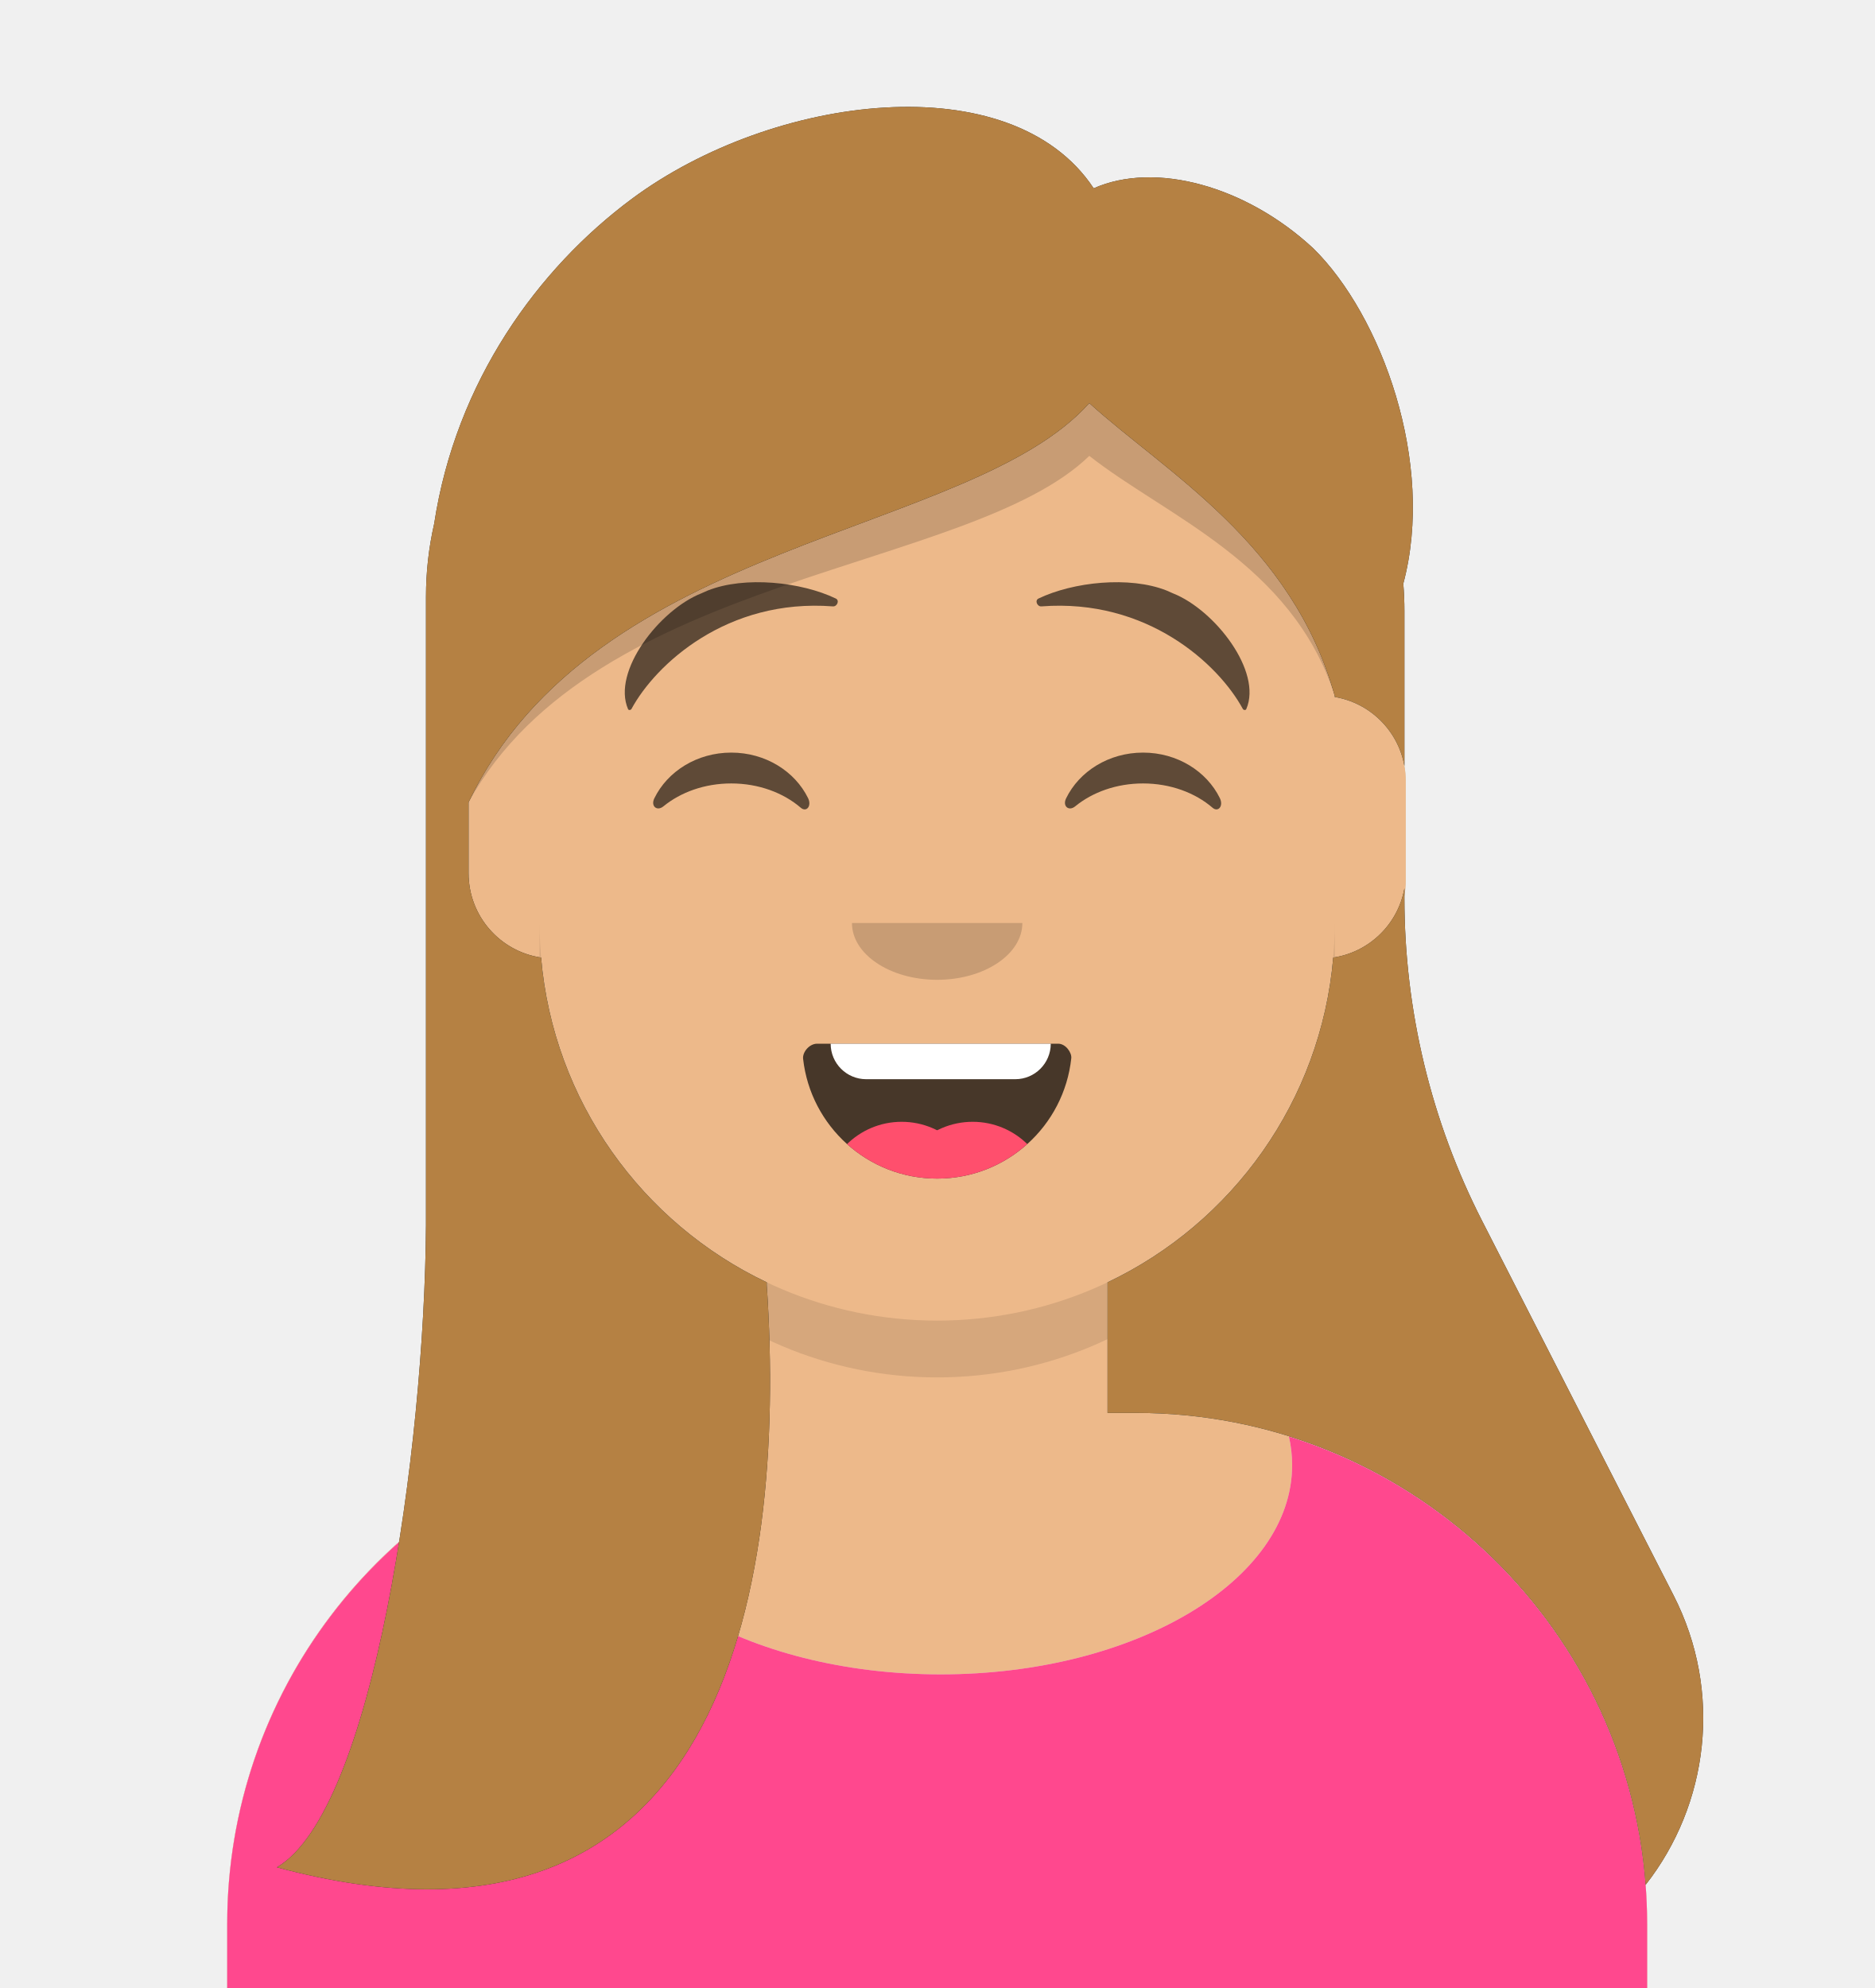
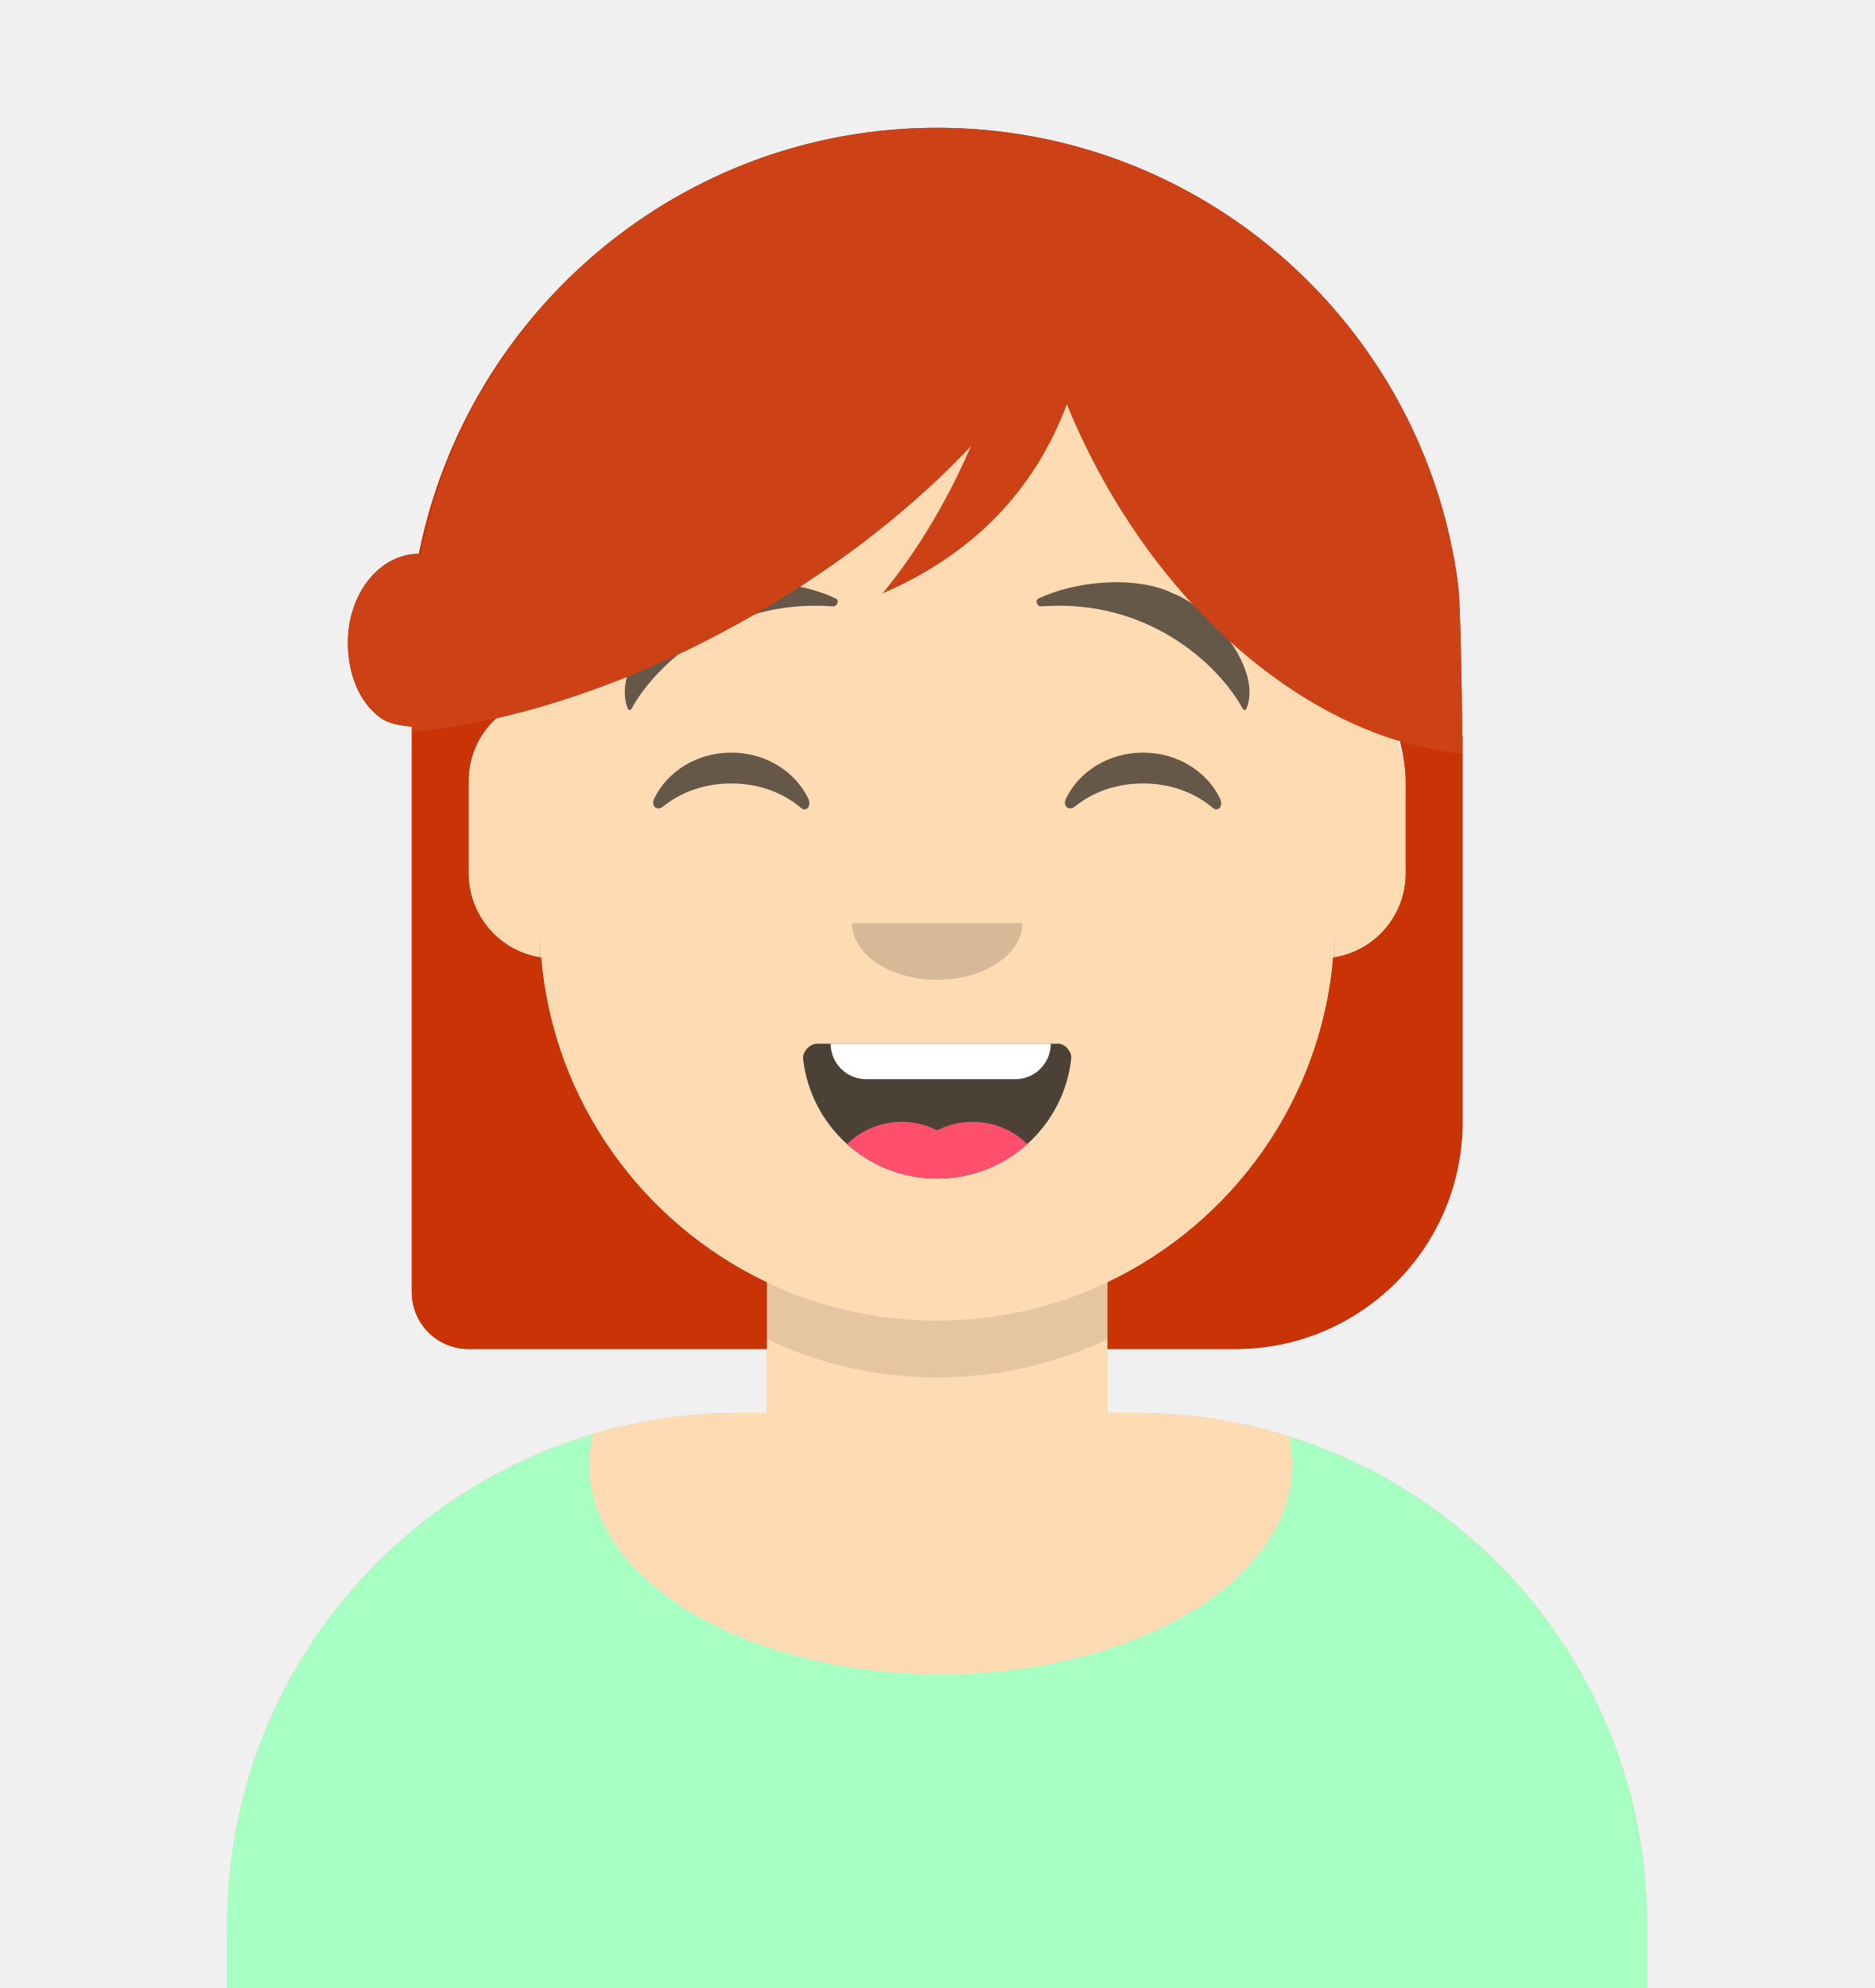
<svg xmlns="http://www.w3.org/2000/svg" xmlns:xlink="http://www.w3.org/1999/xlink" width="264px" height="280px" viewBox="0 0 264 280" version="1.1">
  <defs>
-     <circle id="react-path-9935779" cx="120" cy="120" r="120" />
-     <path d="M12,160 C12,226.274 65.726,280 132,280 C198.274,280 252,226.274 252,160 L264,160 L264,-1.42108547e-14 L-3.19744231e-14,-1.42108547e-14 L-3.19744231e-14,160 L12,160 Z" id="react-path-9935780" />
-     <path d="M124,144.611 L124,163 L128,163 L128,163 C167.765,163 200,195.235 200,235 L200,244 L0,244 L0,235 C-4.86974701e-15,195.235 32.235,163 72,163 L72,163 L76,163 L76,144.611 C58.763,136.422 46.372,119.687 44.305,99.881 C38.48,99.058 34,94.052 34,88 L34,74 C34,68.054 38.325,63.118 44,62.166 L44,56 L44,56 C44,25.072 69.072,5.68137151e-15 100,0 L100,0 L100,0 C130.928,-5.68137151e-15 156,25.072 156,56 L156,62.166 C161.675,63.118 166,68.054 166,74 L166,88 C166,94.052 161.52,99.058 155.695,99.881 C153.628,119.687 141.237,136.422 124,144.611 Z" id="react-path-9935781" />
+     <circle id="react-path-1422727" cx="120" cy="120" r="120" />
+     <path d="M12,160 C12,226.274 65.726,280 132,280 C198.274,280 252,226.274 252,160 L264,160 L264,-1.42108547e-14 L-3.19744231e-14,-1.42108547e-14 L-3.19744231e-14,160 L12,160 Z" id="react-path-1422728" />
+     <path d="M124,144.611 L124,163 L128,163 L128,163 C167.765,163 200,195.235 200,235 L200,244 L0,244 L0,235 C-4.86974701e-15,195.235 32.235,163 72,163 L72,163 L76,163 L76,144.611 C58.763,136.422 46.372,119.687 44.305,99.881 C38.48,99.058 34,94.052 34,88 L34,74 C34,68.054 38.325,63.118 44,62.166 L44,56 L44,56 C44,25.072 69.072,5.68137151e-15 100,0 L100,0 L100,0 C130.928,-5.68137151e-15 156,25.072 156,56 L156,62.166 C161.675,63.118 166,68.054 166,74 L166,88 C166,94.052 161.52,99.058 155.695,99.881 C153.628,119.687 141.237,136.422 124,144.611 Z" id="react-path-1422729" />
  </defs>
  <g id="Avataaar" stroke="none" stroke-width="1" fill="none" fill-rule="evenodd">
    <g transform="translate(-825, -1100)" id="Avataaar/Circle">
      <g transform="translate(825, 1100)">
        <g id="Mask" />
-         <g id="Avataaar" stroke-width="1" fill-rule="evenodd" mask="url(#react-mask-9935783)">
+         <g id="Avataaar" stroke-width="1" fill-rule="evenodd" mask="url(#react-mask-1422731)">
          <g id="Body" transform="translate(32, 36)">
-             <mask id="react-mask-9935784" fill="white">
-               <use xlink:href="#react-path-9935781" />
+             <mask id="react-mask-1422732" fill="white">
+               <use xlink:href="#react-path-1422729" />
            </mask>
-             <use fill="#D0C6AC" xlink:href="#react-path-9935781" />
-             <g id="Skin/👶🏽-03-Brown" mask="url(#react-mask-9935784)" fill="#EDB98A">
+             <use fill="#D0C6AC" xlink:href="#react-path-1422729" />
+             <g id="Skin/👶🏽-03-Brown" mask="url(#react-mask-1422732)" fill="#FFDBB4">
              <g transform="translate(0, 0)" id="Color">
                <rect x="0" y="0" width="264" height="280" />
              </g>
            </g>
-             <path d="M156,79 L156,102 C156,132.928 130.928,158 100,158 C69.072,158 44,132.928 44,102 L44,79 L44,94 C44,124.928 69.072,150 100,150 C130.928,150 156,124.928 156,94 L156,79 Z" id="Neck-Shadow" fill-opacity="0.1" fill="#000000" mask="url(#react-mask-9935784)" />
+             <path d="M156,79 L156,102 C156,132.928 130.928,158 100,158 C69.072,158 44,132.928 44,102 L44,79 L44,94 C44,124.928 69.072,150 100,150 C130.928,150 156,124.928 156,94 L156,79 Z" id="Neck-Shadow" fill-opacity="0.1" fill="#000000" mask="url(#react-mask-1422732)" />
          </g>
          <g id="Clothing/Shirt-Scoop-Neck" transform="translate(0, 170)">
            <defs>
-               <path d="M181.544,32.33 C210.784,41.488 232,68.792 232,101.052 L232,110 L32,110 L32,101.052 C32,68.397 53.739,40.82 83.534,32.002 C83.182,33.42 83,34.871 83,36.348 C83,52.629 105.162,65.828 132.5,65.828 C159.838,65.828 182,52.629 182,36.348 C182,34.985 181.845,33.644 181.544,32.33 Z" id="react-path-9935785" />
+               <path d="M181.544,32.33 C210.784,41.488 232,68.792 232,101.052 L232,110 L32,110 L32,101.052 C32,68.397 53.739,40.82 83.534,32.002 C83.182,33.42 83,34.871 83,36.348 C83,52.629 105.162,65.828 132.5,65.828 C159.838,65.828 182,52.629 182,36.348 C182,34.985 181.845,33.644 181.544,32.33 Z" id="react-path-1422733" />
            </defs>
-             <mask id="react-mask-9935786" fill="white">
-               <use xlink:href="#react-path-9935785" />
+             <mask id="react-mask-1422734" fill="white">
+               <use xlink:href="#react-path-1422733" />
            </mask>
-             <use id="Clothes" fill="#E6E6E6" fill-rule="evenodd" xlink:href="#react-path-9935785" />
-             <g id="Color/Palette/Gray-01" mask="url(#react-mask-9935786)" fill-rule="evenodd" fill="#FF488E">
+             <use id="Clothes" fill="#E6E6E6" fill-rule="evenodd" xlink:href="#react-path-1422733" />
+             <g id="Color/Palette/Gray-01" mask="url(#react-mask-1422734)" fill-rule="evenodd" fill="#A7FFC4">
              <rect id="🖍Color" x="0" y="0" width="264" height="110" />
            </g>
          </g>
          <g id="Face" transform="translate(76, 82)" fill="#000000">
            <g id="Mouth/Smile" transform="translate(2, 52)">
              <defs>
-                 <path d="M35.118,15.128 C36.176,24.62 44.226,32 54,32 C63.804,32 71.874,24.574 72.892,15.04 C72.974,14.273 72.117,13 71.043,13 C56.149,13 44.738,13 37.087,13 C36.007,13 35.012,14.178 35.118,15.128 Z" id="react-path-9935787" />
+                 <path d="M35.118,15.128 C36.176,24.62 44.226,32 54,32 C63.804,32 71.874,24.574 72.892,15.04 C72.974,14.273 72.117,13 71.043,13 C56.149,13 44.738,13 37.087,13 C36.007,13 35.012,14.178 35.118,15.128 Z" id="react-path-2171212" />
              </defs>
-               <mask id="react-mask-9935788" fill="white">
-                 <use xlink:href="#react-path-9935787" />
+               <mask id="react-mask-2171213" fill="white">
+                 <use xlink:href="#react-path-2171212" />
              </mask>
-               <use id="Mouth" fill-opacity="0.7" fill="#000000" fill-rule="evenodd" xlink:href="#react-path-9935787" />
-               <rect id="Teeth" fill="#FFFFFF" fill-rule="evenodd" mask="url(#react-mask-9935788)" x="39" y="2" width="31" height="16" rx="5" />
-               <g id="Tongue" stroke-width="1" fill-rule="evenodd" mask="url(#react-mask-9935788)" fill="#FF4F6D">
+               <use id="Mouth" fill-opacity="0.7" fill="#000000" fill-rule="evenodd" xlink:href="#react-path-2171212" />
+               <rect id="Teeth" fill="#FFFFFF" fill-rule="evenodd" mask="url(#react-mask-2171213)" x="39" y="2" width="31" height="16" rx="5" />
+               <g id="Tongue" stroke-width="1" fill-rule="evenodd" mask="url(#react-mask-2171213)" fill="#FF4F6D">
                <g transform="translate(38, 24)">
                  <circle cx="11" cy="11" r="11" />
                  <circle cx="21" cy="11" r="11" />
                </g>
              </g>
            </g>
            <g id="Nose/Default" transform="translate(28, 40)" fill-opacity="0.16">
              <path d="M16,8 C16,12.418 21.373,16 28,16 L28,16 C34.627,16 40,12.418 40,8" id="Nose" />
            </g>
            <g id="Eyes/Happy-😁" transform="translate(0, 8)" fill-opacity="0.6">
              <path d="M16.16,22.447 C18.007,18.649 22.164,16 26.998,16 C31.814,16 35.959,18.63 37.815,22.407 C38.367,23.529 37.582,24.447 36.791,23.767 C34.34,21.66 30.859,20.344 26.998,20.344 C23.257,20.344 19.874,21.579 17.438,23.572 C16.547,24.3 15.62,23.558 16.16,22.447 Z" id="Squint" />
              <path d="M74.16,22.447 C76.007,18.649 80.164,16 84.998,16 C89.814,16 93.959,18.63 95.815,22.407 C96.367,23.529 95.582,24.447 94.791,23.767 C92.34,21.66 88.859,20.344 84.998,20.344 C81.257,20.344 77.874,21.579 75.438,23.572 C74.547,24.3 73.62,23.558 74.16,22.447 Z" id="Squint" />
            </g>
            <g id="Eyebrow/Natural/Raised-Excited-Natural" fill-opacity="0.6">
              <path d="M22.766,1.578 L23.677,1.176 C28.919,-0.905 36.865,-0.033 41.723,2.299 C42.29,2.571 41.902,3.452 41.321,3.407 C26.402,2.256 16.358,11.553 12.946,17.847 C12.845,18.034 12.539,18.055 12.464,17.881 C10.156,12.562 16.913,3.896 22.766,1.578 Z" id="Eye-Browse-Reddit" />
              <path d="M80.766,1.578 L81.677,1.176 C86.919,-0.905 94.865,-0.033 99.723,2.299 C100.29,2.571 99.902,3.452 99.321,3.407 C84.402,2.256 74.358,11.553 70.946,17.847 C70.845,18.034 70.539,18.055 70.464,17.881 C68.156,12.562 74.913,3.896 80.766,1.578 Z" id="Eye-Browse-Reddit" transform="translate(85, 9) scale(-1, 1) translate(-85, -9) " />
            </g>
          </g>
          <g id="Top" stroke-width="1" fill-rule="evenodd">
            <defs>
-               <rect id="react-path-9935791" x="0" y="0" width="264" height="280" />
-               <path d="M21,157.541 L21,69.046 C21,65.514 21.398,62.075 22.152,58.771 C25.205,38.731 36.775,22.811 50,13 C69.905,-1.76 103.442,-6.018 115.047,11.522 C123.698,7.681 136.519,11.182 146,20 C155.565,29.415 163.2,50.197 158.657,67.204 C158.762,68.469 158.815,69.749 158.815,71.041 L158.815,92.892 C157.934,87.918 153.989,84.003 149,83.166 L149,83 C142.964,61.464 125.23,51.58 114.43,41.777 C97.535,60.673 44.823,60.74 27,98 L27,108 C27,114.019 31.431,119.002 37.209,119.867 C38.952,140.115 51.469,157.283 69,165.611 L69,166 C71.93,209.855 62.358,264.797 0,248 C13.606,240.038 20.808,189.056 21,157.541 Z M117,165.611 C134.531,157.283 147.048,140.115 148.791,119.867 C153.879,119.106 157.922,115.151 158.815,110.108 L158.815,111.47 L158.815,111.47 C158.815,127.299 162.573,142.901 169.778,156.994 L196.727,209.701 C203.69,223.32 201.646,239.174 192.791,250.469 C189.966,213.289 158.903,184 121,184 L121,184 L117,184 L117,165.611 Z" id="react-path-9935792" />
-               <path d="M65.18,77.737 C67.363,76.105 80.407,75.479 82.758,74.089 C83.492,73.655 84.061,73.216 84.5,72.78 C84.939,73.216 85.509,73.655 86.242,74.089 C88.593,75.479 101.637,76.105 103.82,77.737 C106.03,79.391 107.644,83.185 107.467,86.151 C107.255,89.71 103.361,98.203 93.672,99.181 C91.558,96.828 88.237,95.31 84.5,95.31 C80.763,95.31 77.442,96.828 75.328,99.181 C65.639,98.203 61.745,89.71 61.533,86.151 C61.357,83.185 62.97,79.391 65.18,77.737 M103.142,94.906 C103.143,94.906 103.145,94.905 103.146,94.905 C103.144,94.905 103.143,94.906 103.142,94.906 M65.845,94.901 C65.849,94.903 65.857,94.906 65.862,94.908 C65.857,94.906 65.851,94.903 65.845,94.901 M144.863,55.985 C144.474,50.03 143.278,44.152 142.234,38.286 C141.953,36.707 140.424,26 139.735,26 C139.502,35.109 138.702,44.08 137.67,53.139 C137.361,55.848 137.038,58.556 136.825,61.274 C136.654,63.47 136.96,66.122 136.428,68.246 C135.749,70.952 132.348,73.478 129.703,74.411 C123.103,76.737 117.598,67.108 111.961,64.291 C104.643,60.635 92.064,59.764 84.582,64.53 C76.936,59.764 64.357,60.635 57.039,64.291 C51.402,67.108 45.897,76.737 39.297,74.411 C36.652,73.478 33.25,70.952 32.572,68.246 C32.04,66.122 32.346,63.47 32.175,61.274 C31.962,58.556 31.639,55.848 31.33,53.139 C30.298,44.08 29.497,35.109 29.265,26 C28.576,26 27.047,36.707 26.766,38.286 C25.722,44.152 24.526,50.03 24.138,55.985 C23.739,62.105 24.215,68.167 25.47,74.163 C26.069,77.028 26.769,79.876 27.519,82.704 C28.353,85.847 27.199,91.966 27.572,95.192 C28.279,101.296 31.154,113.2 34.383,118.451 C35.944,120.989 37.773,122.574 39.816,124.619 C41.783,126.588 42.604,129.64 44.726,131.737 C48.682,135.645 54.446,137.971 60.366,138.543 C65.677,143.05 74.506,146 84.5,146 C94.495,146 103.323,143.05 108.635,138.543 C114.554,137.971 120.318,135.645 124.274,131.737 C126.396,129.64 127.217,126.588 129.184,124.619 C131.226,122.574 133.056,120.989 134.617,118.451 C137.846,113.2 140.721,101.296 141.428,95.192 C141.801,91.966 140.647,85.847 141.481,82.704 C142.232,79.876 142.931,77.028 143.531,74.163 C144.785,68.167 145.261,62.105 144.863,55.985 Z" id="react-path-9935793" />
+               <rect id="react-path-1422739" x="0" y="0" width="264" height="280" />
+               <path d="M59,102.34 C59,118.921 59,145.474 59,182 C59,186.418 62.582,190 67,190 L109,190 L109,180.611 C91.469,172.283 78.952,155.115 77.209,134.867 C71.431,134.002 67,129.019 67,123 L67,110 C67,106.509 68.49,103.367 70.869,101.174 C82.409,98.555 94.971,93.638 107.342,86.495 C119.473,79.491 129.844,71.258 137.821,62.752 C134.394,70.66 130.245,77.588 125.372,83.535 C138.047,78.012 146.678,69.132 151.264,56.896 C151.641,57.818 152.035,58.739 152.444,59.658 C162.7,82.693 180.318,99.019 198.206,104.403 C198.719,106.513 199,108.484 199,110 L199,123 C199,129.019 194.569,134.002 188.791,134.867 C187.048,155.115 174.531,172.283 157,180.611 L157,190 L175,190 C192.673,190 207,175.673 207,158 C207,133.944 207,115.903 207,103.875 C207,103.808 206.991,103.721 206.972,103.615 C206.828,91.354 206.624,84.224 206.36,82.226 C201.577,45.976 170.556,18 133,18 C96.915,18 66.863,43.828 60,78 C54.477,78 50,83.596 50,90.5 C50,95.051 51.695,99.143 54.853,101.273 C55.758,101.883 57.324,102.198 59,102.34 Z" id="react-path-1422740" />
            </defs>
-             <mask id="react-mask-9935789" fill="white">
-               <use xlink:href="#react-path-9935791" />
+             <mask id="react-mask-1422737" fill="white">
+               <use xlink:href="#react-path-1422739" />
            </mask>
            <g id="Mask" />
-             <g id="Top/Long-Hair/Straight" mask="url(#react-mask-9935789)">
+             <g id="Top/Long-Hair/Long-but-not-too-long" mask="url(#react-mask-1422737)">
              <g transform="translate(-1, 0)">
-                 <g id="Hair" stroke-width="1" fill="none" fill-rule="evenodd" transform="translate(40, 15)">
-                   <mask id="react-mask-9935790" fill="white">
-                     <use xlink:href="#react-path-9935792" />
+                 <g id="Behind" stroke-width="1" fill-rule="evenodd">
+                   <mask id="react-mask-1422738" fill="white">
+                     <use xlink:href="#react-path-1422740" />
                  </mask>
-                   <use fill="#272C2E" xlink:href="#react-path-9935792" />
-                   <g id="Skin/👶🏽-03-Brown" mask="url(#react-mask-9935790)" fill="#B58143">
+                   <use id="Combined-Shape" fill="#944F23" xlink:href="#react-path-1422740" />
+                   <g id="Skin/👶🏽-03-Brown" mask="url(#react-mask-1422738)" fill="#C93305">
                    <g transform="translate(0, 0) " id="Color">
                      <rect x="0" y="0" width="264" height="280" />
                    </g>
                  </g>
                </g>
-                 <path d="M67,113 C84.823,80.665 137.535,80.607 154.43,64.208 C165.208,72.698 182.892,79.267 188.963,97.869 C182.892,76.424 165.208,66.56 154.43,56.777 C137.535,75.673 84.823,75.74 67,113 Z" id="Shadow" fill-opacity="0.16" fill="#000000" fill-rule="evenodd" />
+                 <g id="Top" opacity="0.44" stroke-width="1" fill-rule="evenodd" transform="translate(50, 18)" fill-opacity="0.16">
+                   <path d="M11.899,84.775 C25.711,83.015 41.679,77.538 57.342,68.495 C69.473,61.491 79.844,53.258 87.821,44.752 C84.394,52.66 80.245,59.588 75.372,65.535 C88.047,60.012 96.678,51.132 101.264,38.896 C101.641,39.818 102.035,40.739 102.444,41.658 C114.382,68.471 136.296,86.194 157,88.151 L157,88.151 L157,74 C157,33.131 123.869,-7.50752664e-15 83,0 C46.915,6.62868839e-15 16.863,25.828 10.321,60.006 C10.215,60.002 10.107,60 10,60 C4.477,60 0,65.596 0,72.5 C0,78.982 3.947,84.311 9,84.938 L9,85.093 C9.316,85.064 9.634,85.033 9.953,85 C9.968,85 9.984,85 10,85 C10.649,85 11.284,84.923 11.899,84.775 Z" id="Combined-Shape" fill="#FFFFFF" />
+                 </g>
              </g>
            </g>
          </g>
        </g>
      </g>
    </g>
  </g>
</svg>
